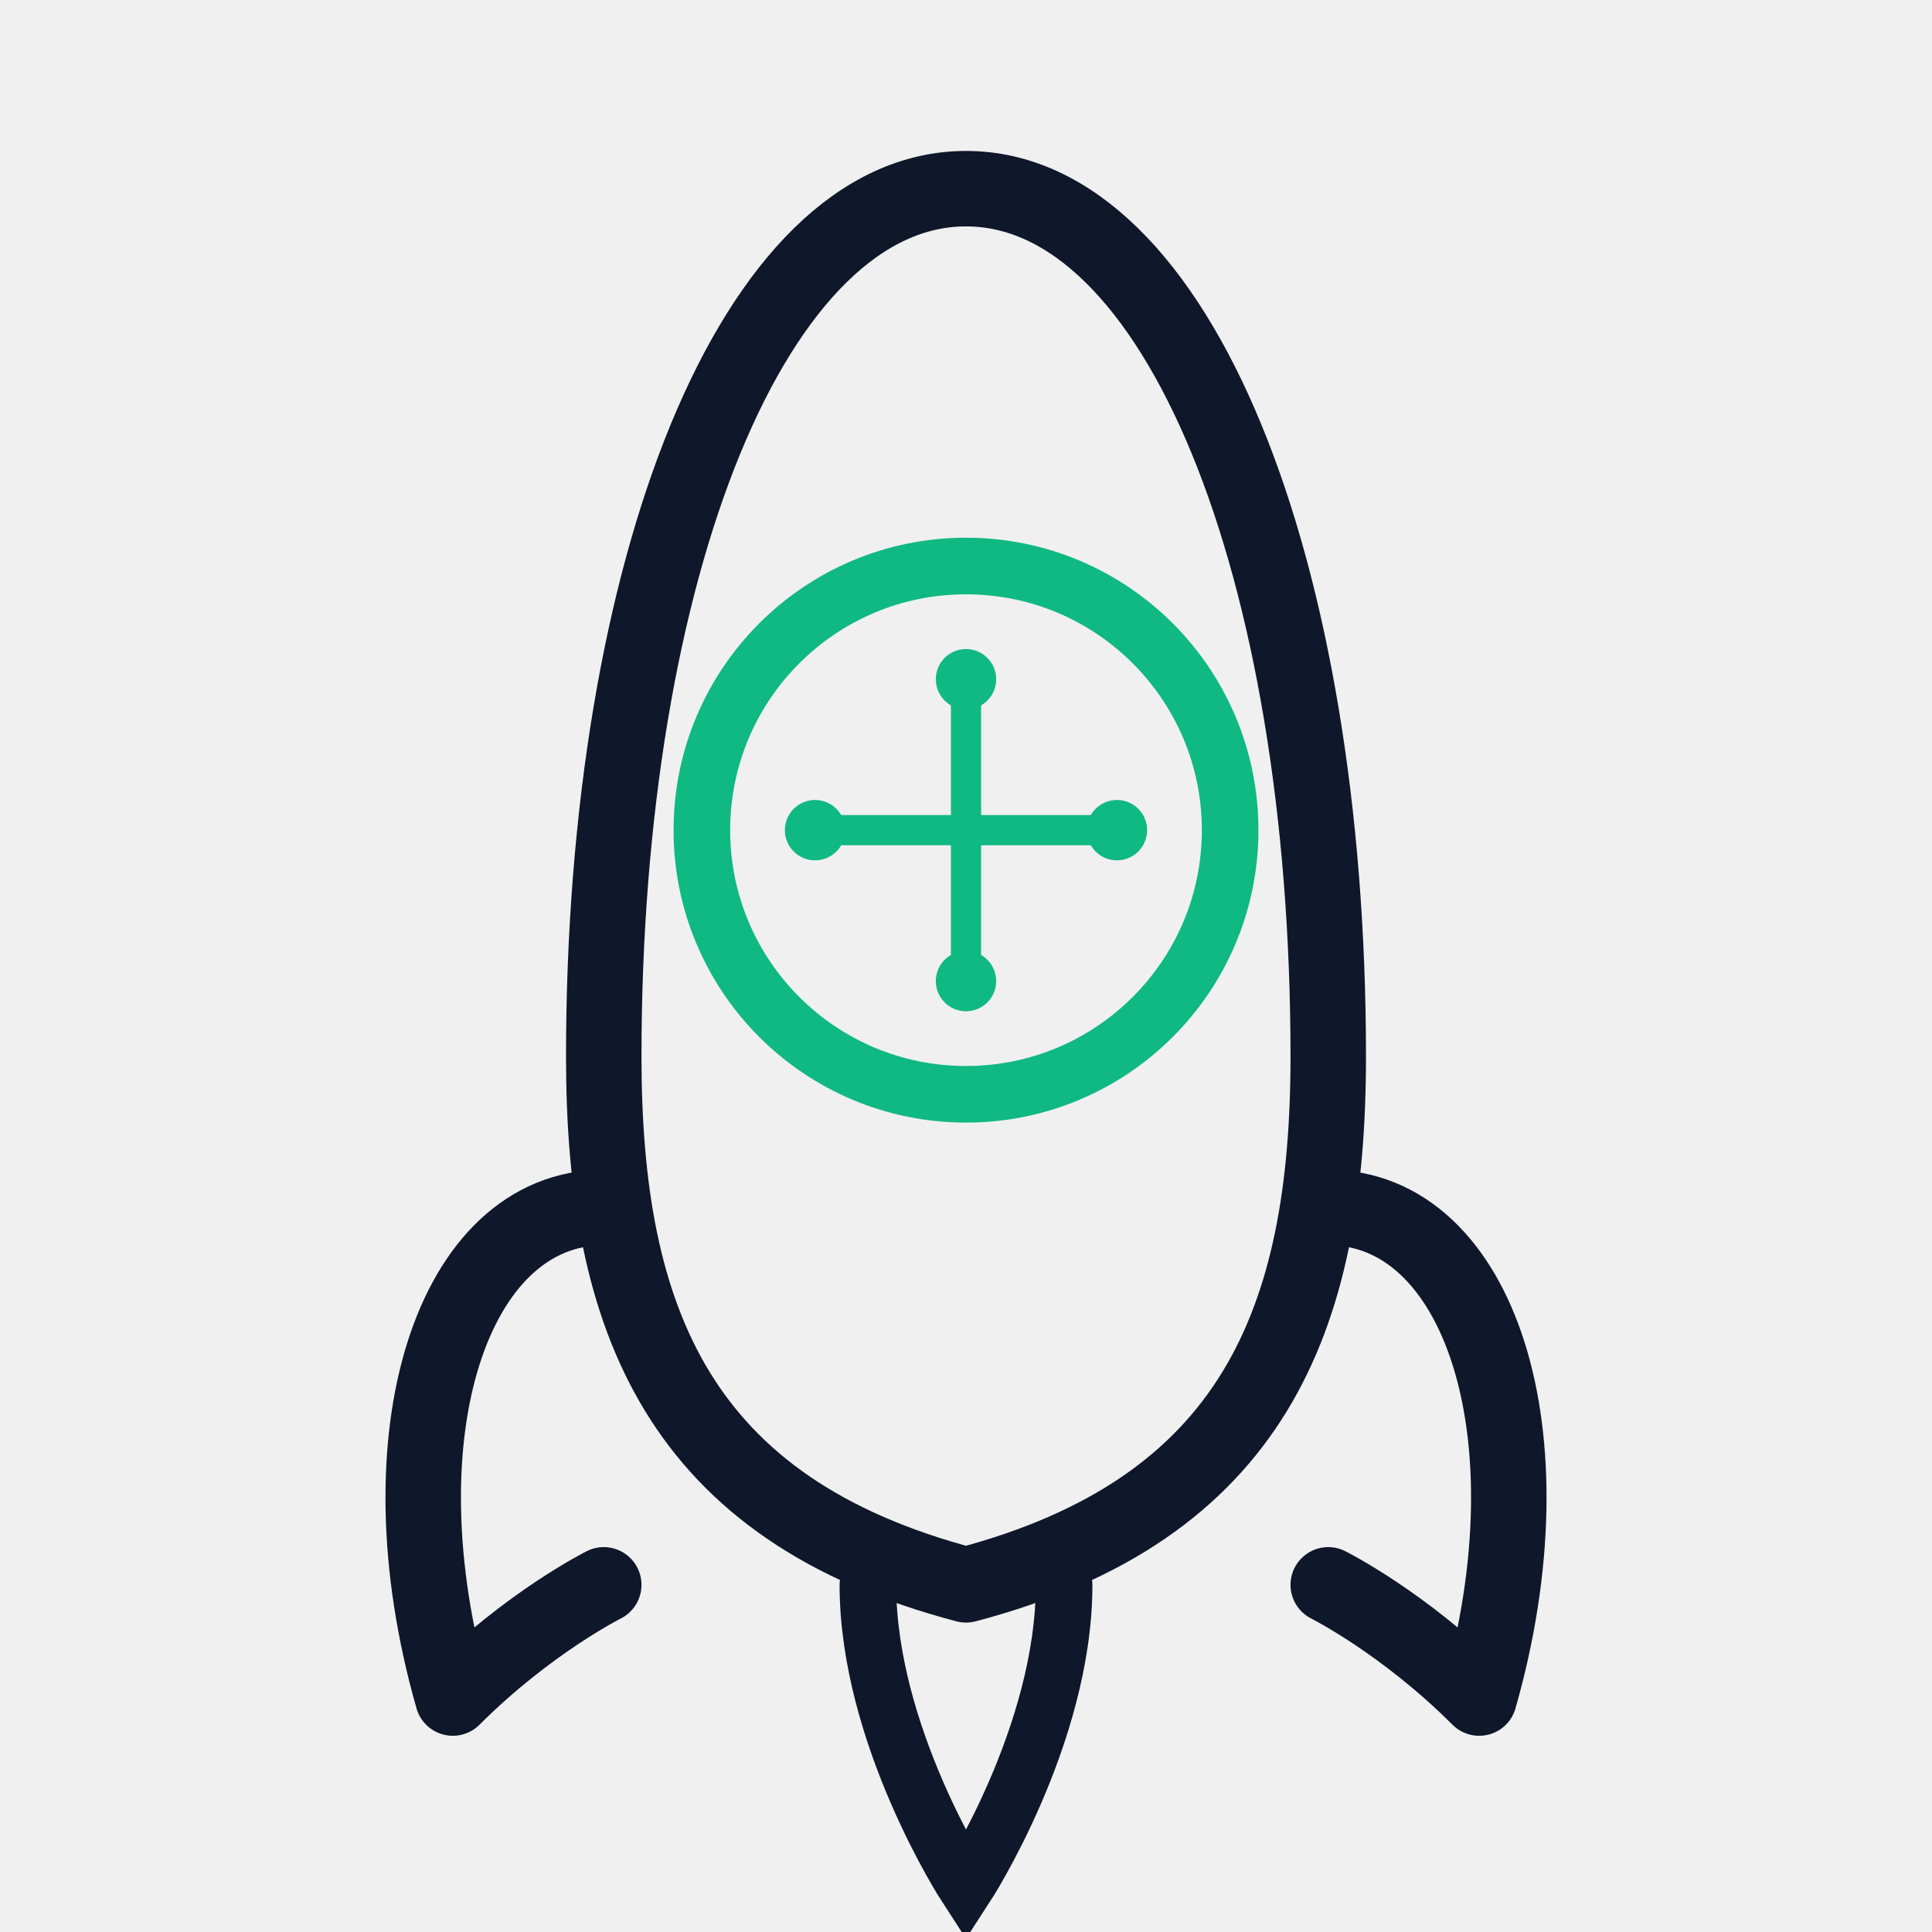
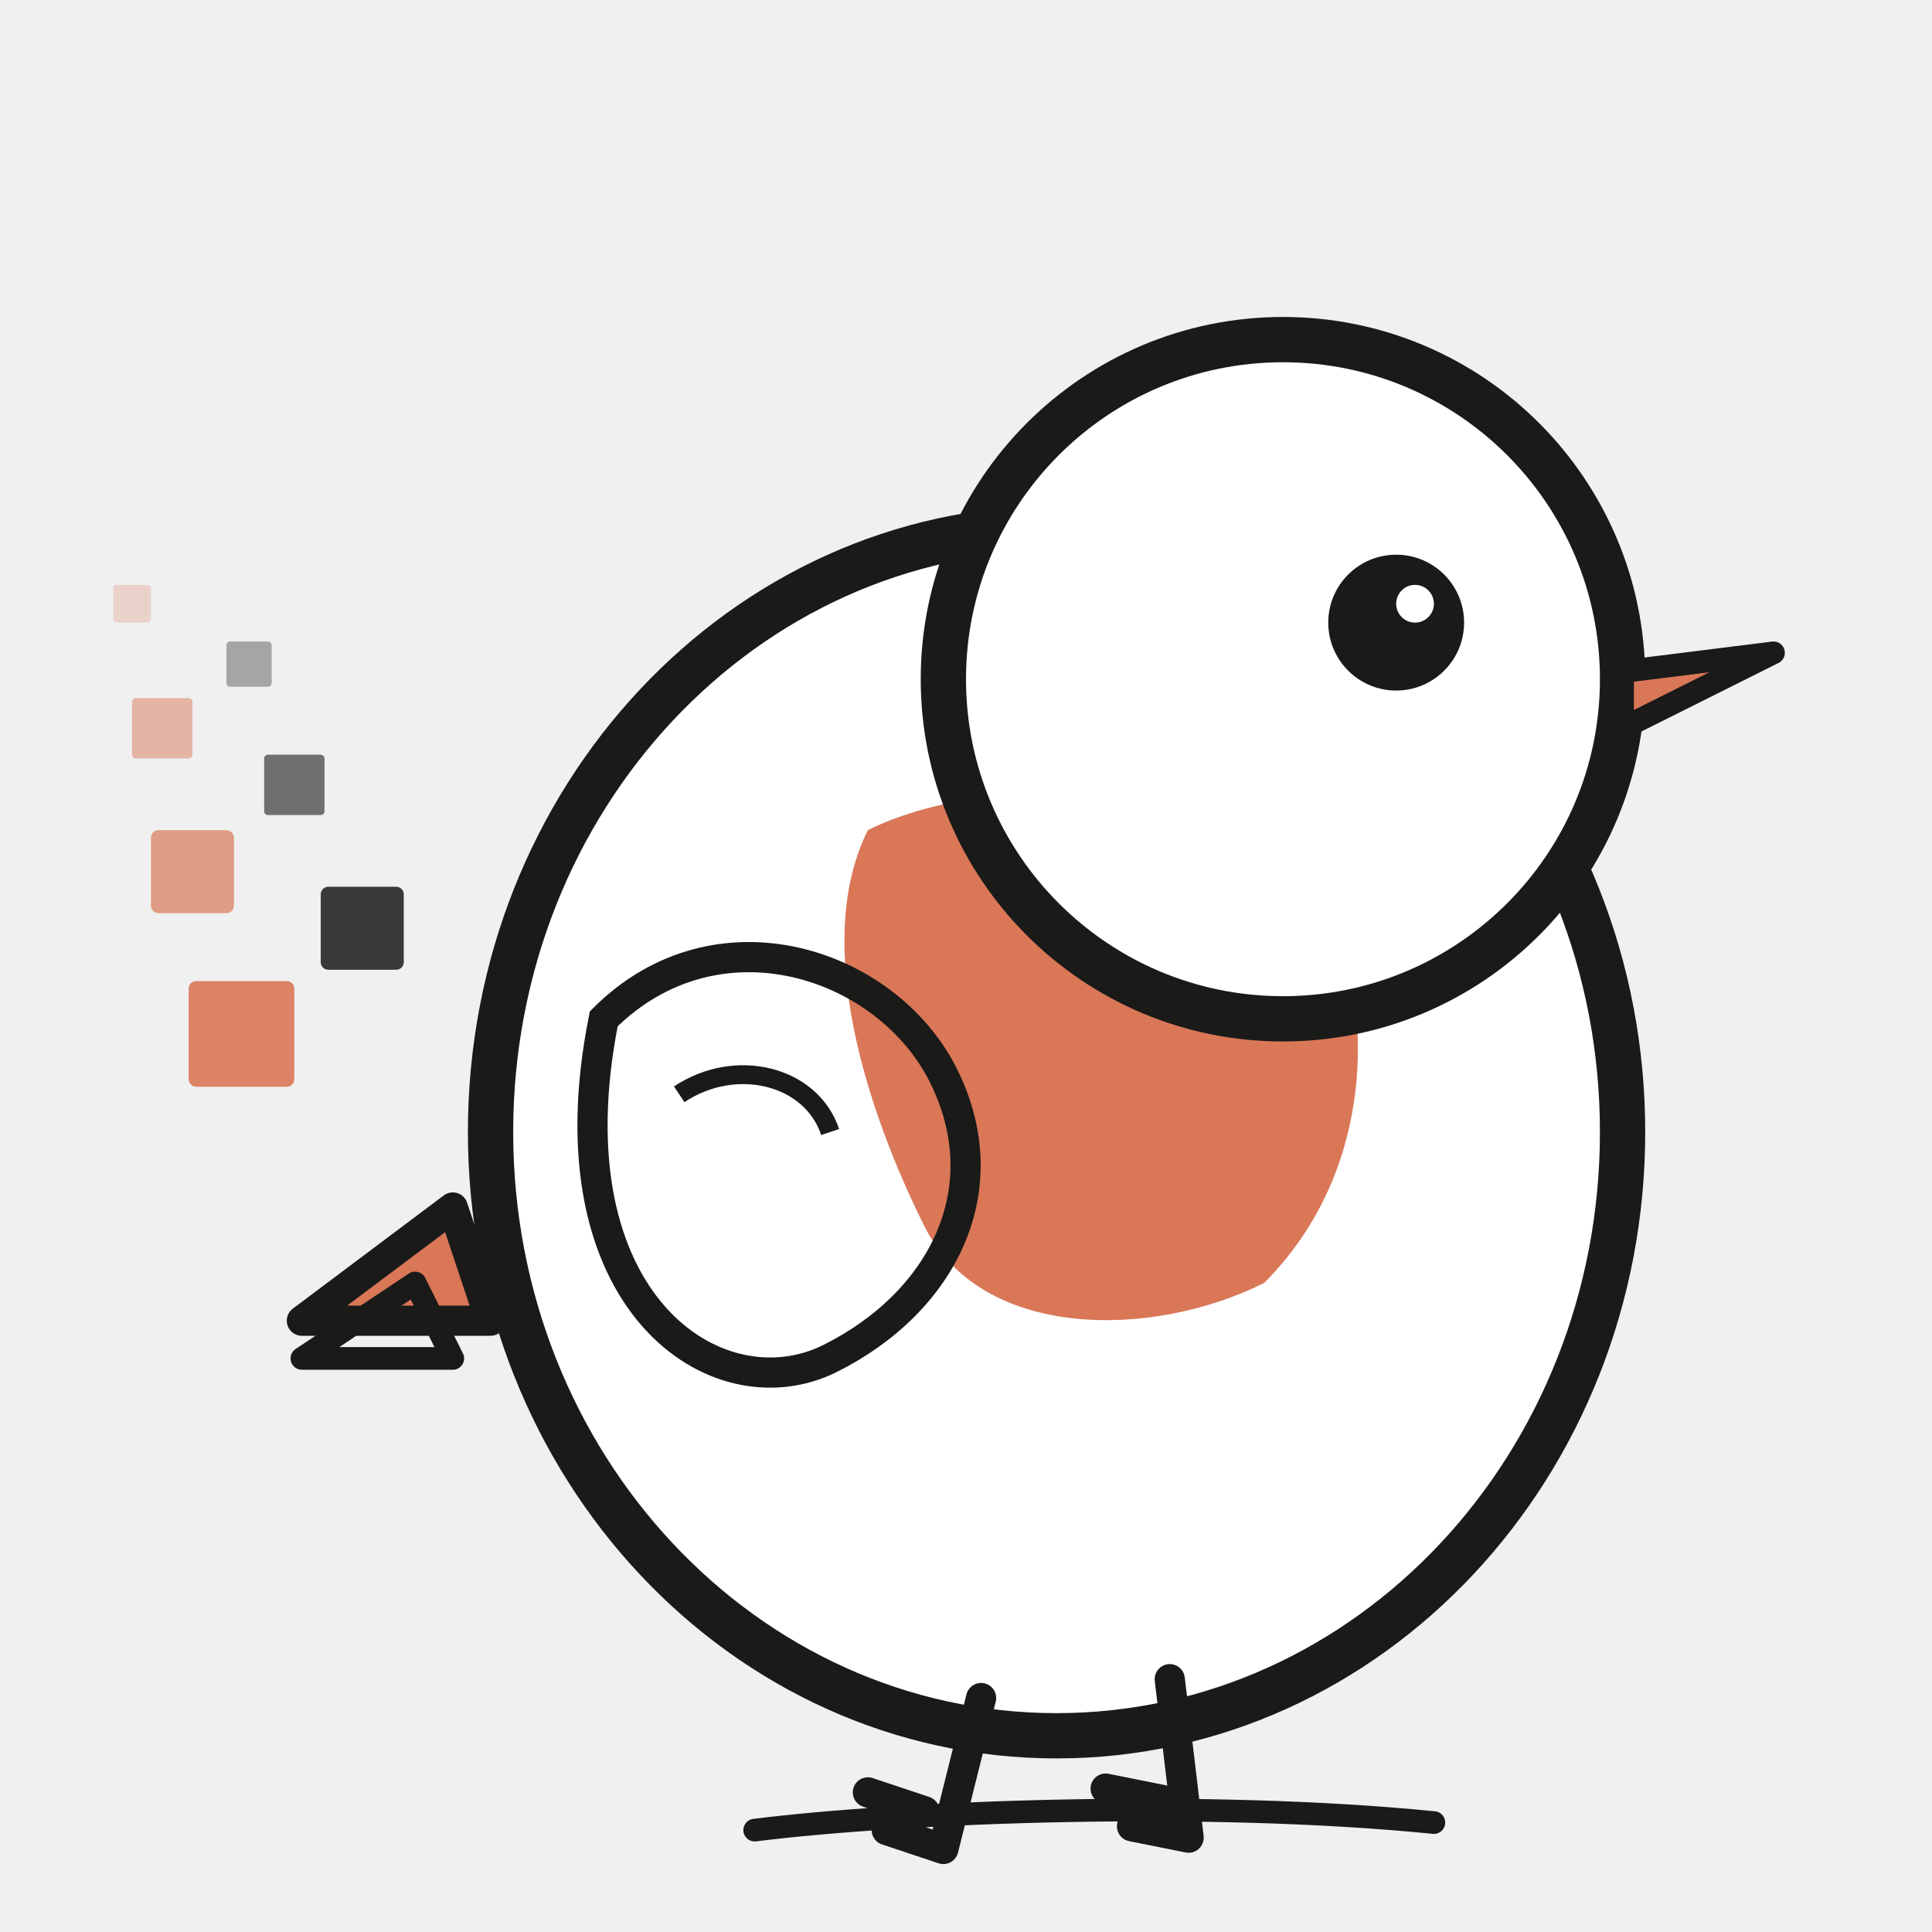
<svg xmlns="http://www.w3.org/2000/svg" width="512" height="512" viewBox="0 0 512 512" fill="none">
-   <path d="M256 50C200 50 160 150 160 280C160 350 180 400 256 420C332 400 352 350 352 280C352 150 312 50 256 50Z" stroke="#0F172A" stroke-width="20" stroke-linejoin="round" />
-   <circle cx="256" cy="220" r="70" stroke="#10B981" stroke-width="15" />
-   <path d="M256 180V260M216 220H296" stroke="#10B981" stroke-width="8" stroke-linecap="round" />
-   <circle cx="256" cy="180" r="8" fill="#10B981" />
-   <circle cx="256" cy="260" r="8" fill="#10B981" />
-   <circle cx="216" cy="220" r="8" fill="#10B981" />
-   <circle cx="296" cy="220" r="8" fill="#10B981" />
-   <path d="M160 320C120 320 100 380 120 450C140 430 160 420 160 420" stroke="#0F172A" stroke-width="20" stroke-linecap="round" stroke-linejoin="round" />
-   <path d="M352 320C392 320 412 380 392 450C372 430 352 420 352 420" stroke="#0F172A" stroke-width="20" stroke-linecap="round" stroke-linejoin="round" />
-   <path d="M230 420C230 460 256 500 256 500C256 500 282 460 282 420" stroke="#0F172A" stroke-width="15" stroke-linecap="round" />
+   <ellipse cx="280" cy="300" rx="150" ry="160" fill="white" stroke="#1A1A19" stroke-width="12" stroke-linejoin="round" />
+   <path d="M230 220c30-15 90-15 120 15 15 30 15 75-15 105-30 15-75 15-90-15-15-30-30-75-15-105z" fill="#D97757" />
+   <circle cx="340" cy="180" r="90" fill="white" stroke="#1A1A19" stroke-width="12" />
+   <circle cx="370" cy="165" r="18" fill="#1A1A19" />
+   <circle cx="375" cy="160" r="5" fill="white" />
+   <path d="M430 178l40-5-40 20z" fill="#D97757" stroke="#1A1A19" stroke-width="6" stroke-linejoin="round" />
+   <path d="M160 270c30-30 75-15 90 15s0 60-30 75-75-15-60-90z" fill="none" stroke="#1A1A19" stroke-width="8" />
+   <path d="M180 290c15-10 35-5 40 10" fill="none" stroke="#1A1A19" stroke-width="5" />
+   <path d="M120 320l-40 30h50z" fill="#D97757" stroke="#1A1A19" stroke-width="8" stroke-linejoin="round" />
+   <path d="M110 340l-30 20h40z" fill="none" stroke="#1A1A19" stroke-width="6" stroke-linejoin="round" />
+   <rect x="50" y="260" width="28" height="28" rx="2" fill="#D97757" opacity="0.9" />
+   <rect x="85" y="235" width="22" height="22" rx="2" fill="#1A1A19" opacity="0.85" />
+   <rect x="40" y="220" width="22" height="22" rx="2" fill="#D97757" opacity="0.7" />
+   <rect x="70" y="200" width="16" height="16" rx="1" fill="#1A1A19" opacity="0.6" />
+   <rect x="35" y="185" width="16" height="16" rx="1" fill="#D97757" opacity="0.5" />
+   <rect x="60" y="170" width="12" height="12" rx="1" fill="#1A1A19" opacity="0.35" />
+   <rect x="30" y="155" width="10" height="10" rx="1" fill="#D97757" opacity="0.25" />
+   <path d="M260 450l-10 40-15-5 10-5-15-5" stroke="#1A1A19" stroke-width="8" stroke-linecap="round" stroke-linejoin="round" fill="none" />
+   <path d="M310 445l5 42-15-3 8-7-15-3" stroke="#1A1A19" stroke-width="8" stroke-linecap="round" stroke-linejoin="round" fill="none" />
+   <path d="M200 485c40-5 120-8 180-2" stroke="#1A1A19" stroke-width="6" stroke-linecap="round" fill="none" />
</svg>
